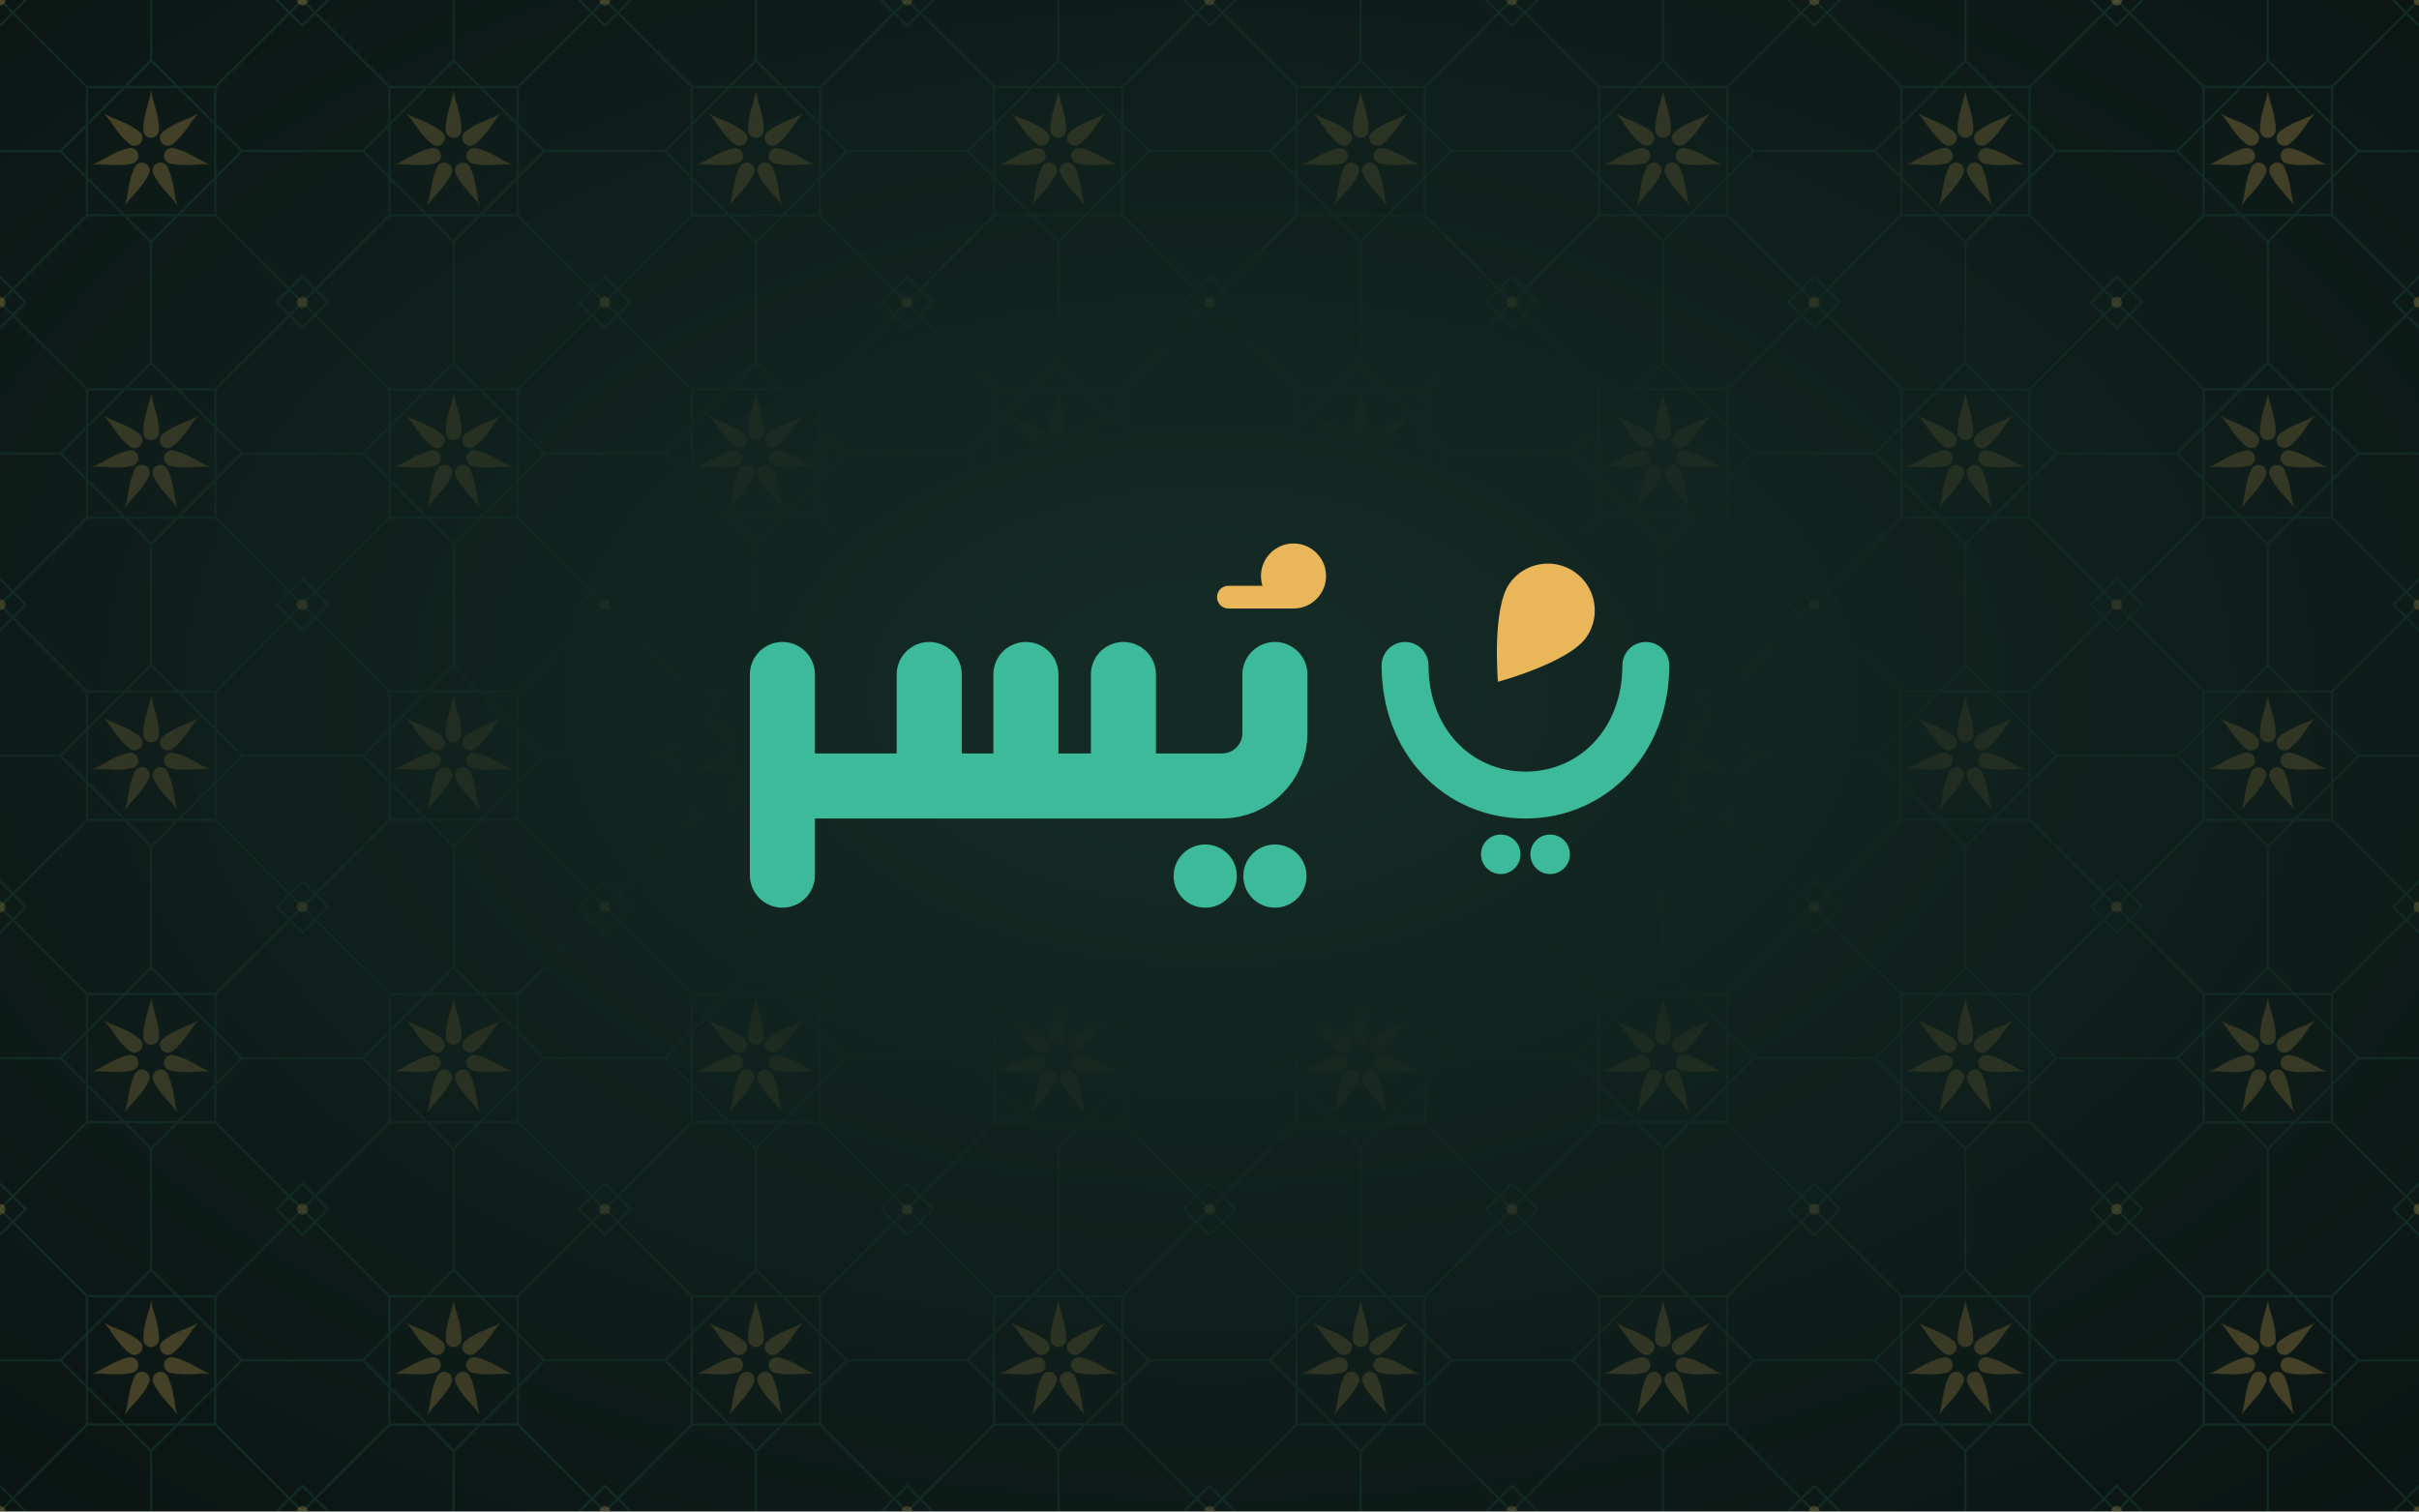
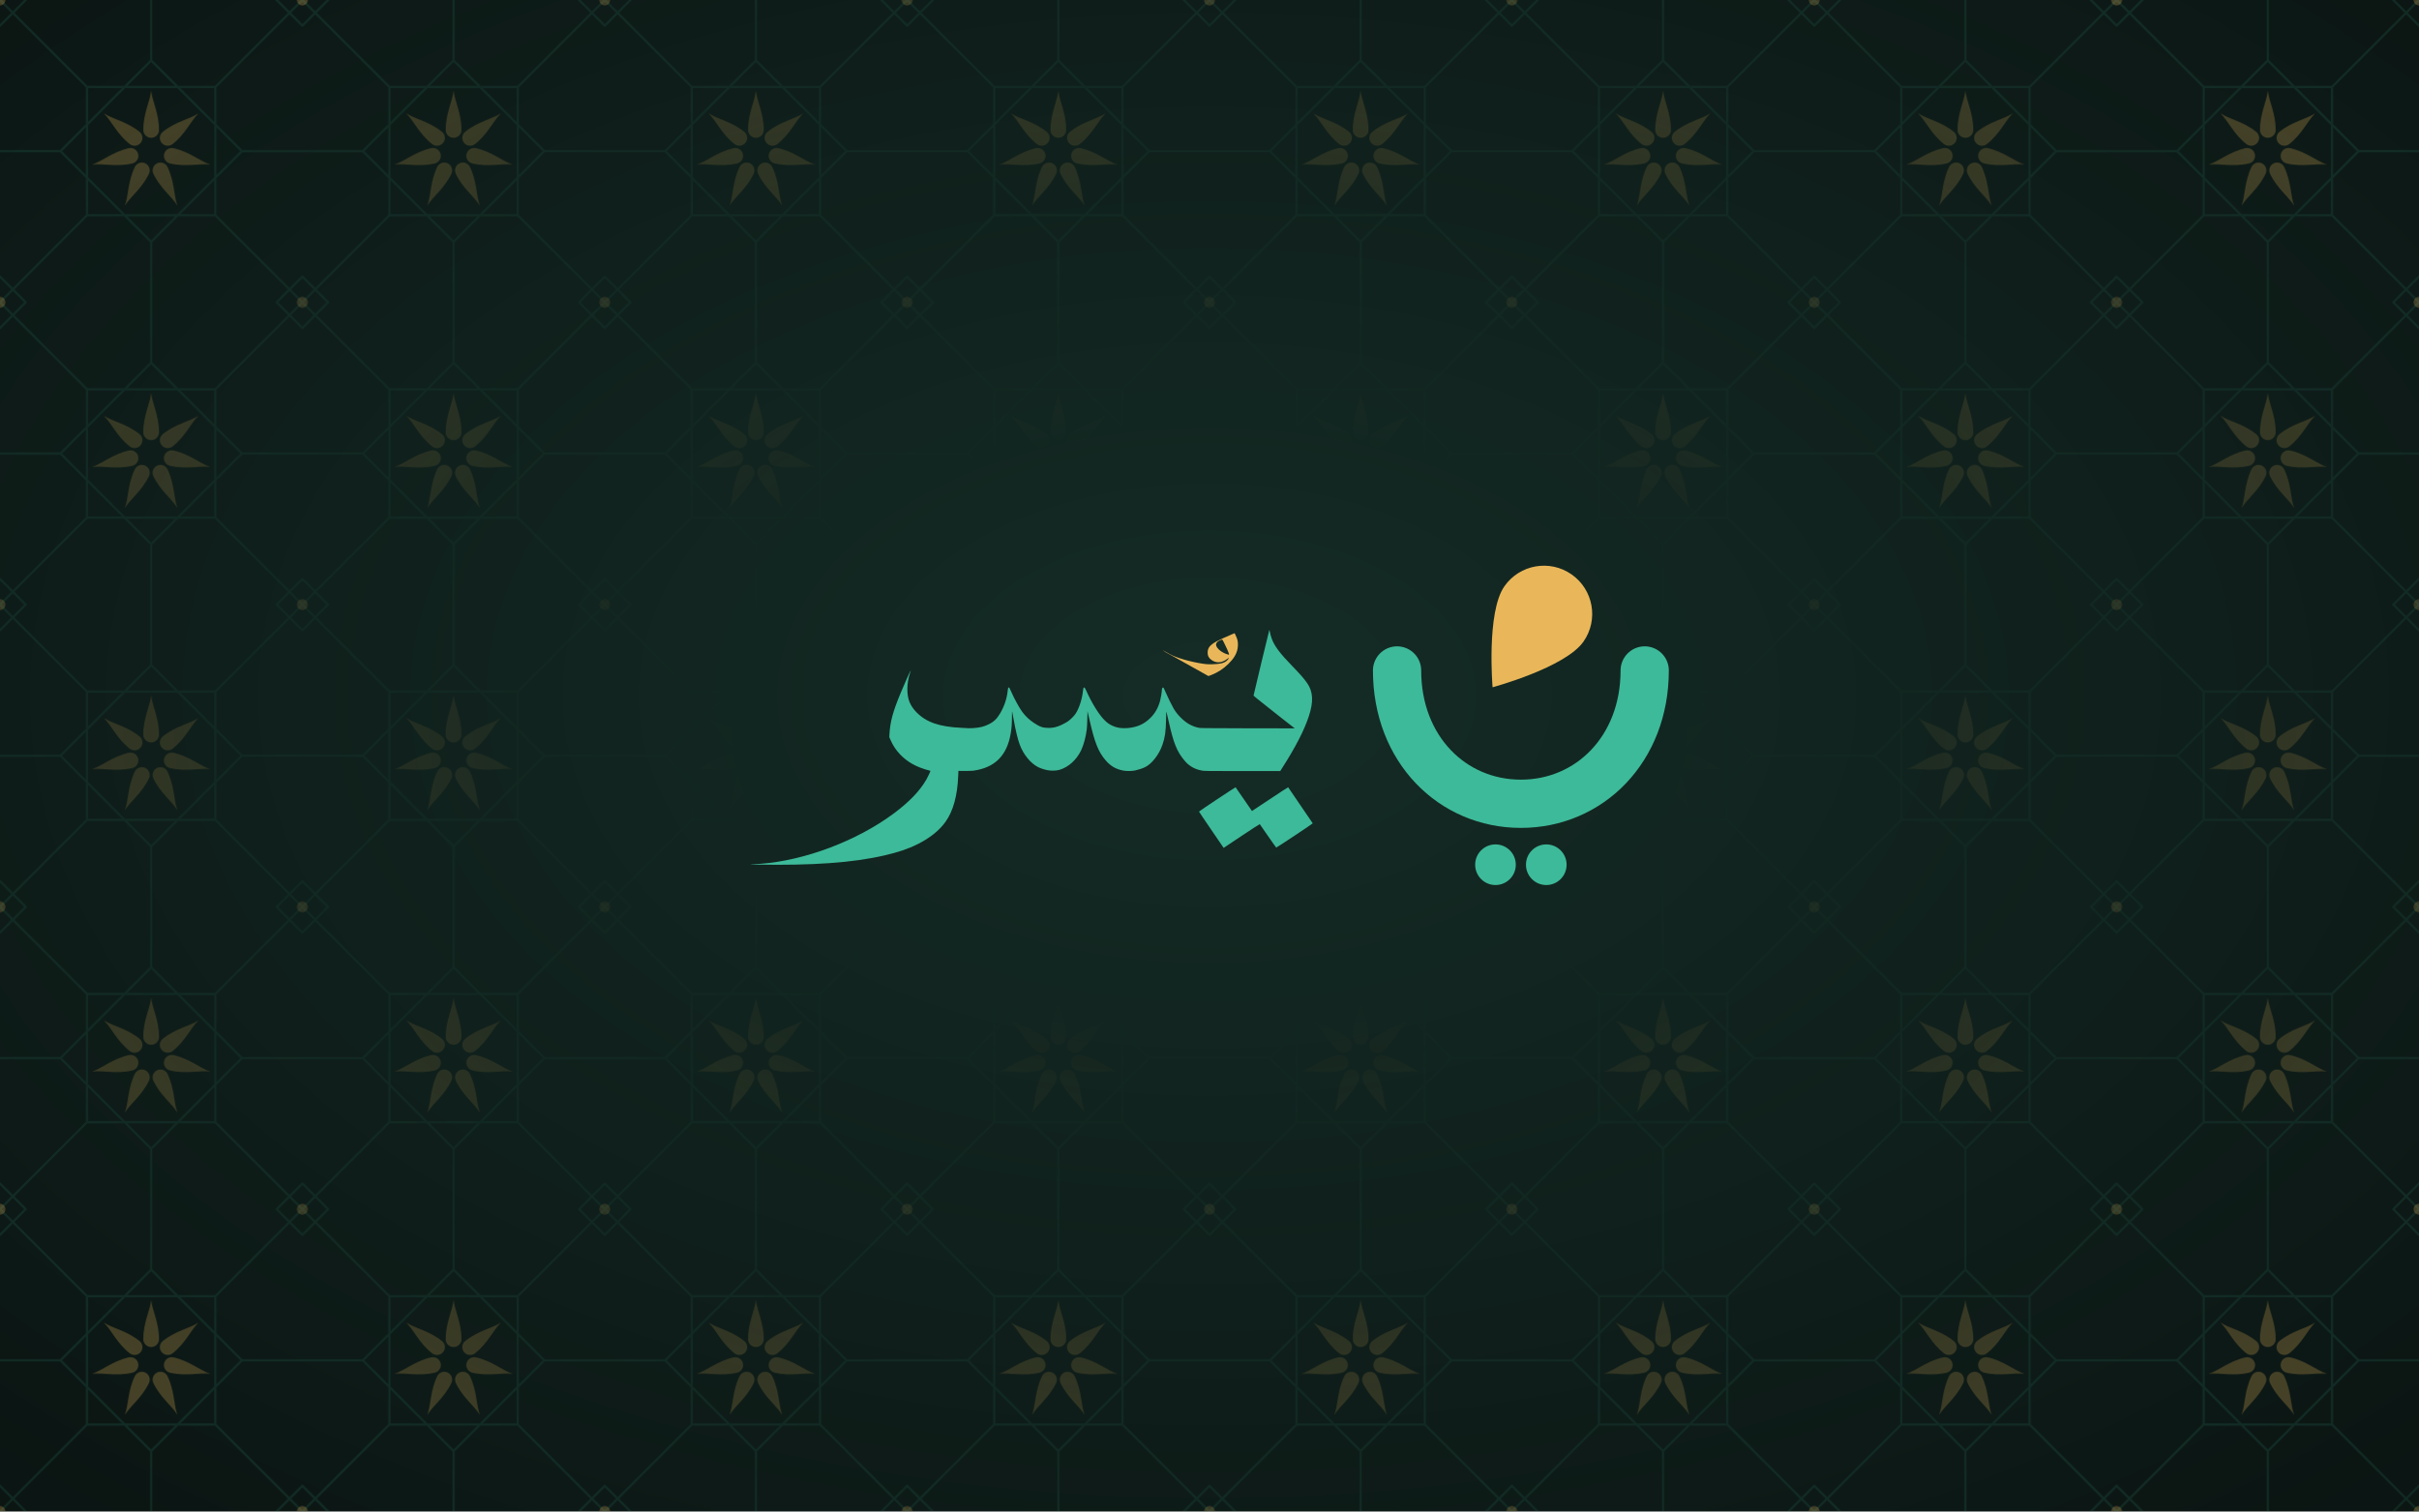
<svg xmlns="http://www.w3.org/2000/svg" width="1920" height="1200" viewBox="0 0 1920 1200" role="img" aria-label="يُسر — Yusr">
  <defs>
    <radialGradient id="yusr-bg-dark-ground" cx="0.5" cy="0.46" r="0.78">
      <stop offset="0" stop-color="#152C26" />
      <stop offset="1" stop-color="#0A1311" />
    </radialGradient>
    <radialGradient id="yusr-bg-dark-fade" cx="0.5" cy="0.48" r="0.64">
      <stop offset="0.3" stop-color="#000" />
      <stop offset="0.95" stop-color="#FFF" />
    </radialGradient>
    <mask id="yusr-bg-dark-mask" maskUnits="userSpaceOnUse" x="0" y="0" width="1920" height="1200">
      <rect width="1920" height="1200" fill="url(#yusr-bg-dark-fade)" />
    </mask>
    <pattern id="yusr-bg-dark-tile" width="240" height="240" patternUnits="userSpaceOnUse">
      <path d="M170.91 170.91L69.09 170.91L69.09 69.09L170.91 69.09ZM192 120L120 192L48 120L120 48ZM192 120L240 120M120 192L120 240M48 120L0 120M120 48L120 0M170.91 170.91L240 240M69.09 170.91L0 240M69.09 69.09L0 0M170.91 69.09L240 0M0 -20.4L20.4 0L0 20.4L-20.4 0ZM240 -20.4L260.4 0L240 20.4L219.6 0ZM0 219.6L20.4 240L0 260.4L-20.4 240ZM240 219.6L260.4 240L240 260.4L219.6 240Z" fill="none" stroke="#3DBA99" stroke-opacity="0.12" stroke-width="1.83" stroke-linecap="round" stroke-linejoin="round" />
      <path d="M120 72C119.06 80.74 113.76 89.97 113.76 103.2A6.24 6.24 0 0 0 126.24 103.2C126.24 89.97 120.94 80.74 120 72ZM157.53 90.07C150.11 94.79 139.59 96.4 129.24 104.65A6.24 6.24 0 0 0 137.03 114.4C147.37 106.16 151.28 96.25 157.53 90.07ZM166.8 130.68C158.49 127.82 150.66 120.6 137.77 117.65A6.24 6.24 0 0 0 134.99 129.82C147.89 132.77 158.07 129.65 166.8 130.68ZM140.83 163.25C137.88 154.97 138.65 144.35 132.91 132.43A6.24 6.24 0 0 0 121.67 137.84C127.41 149.76 136.19 155.78 140.83 163.25ZM99.17 163.25C103.81 155.78 112.59 149.76 118.33 137.84A6.24 6.24 0 0 0 107.09 132.43C101.35 144.35 102.12 154.97 99.17 163.25ZM73.2 130.68C81.93 129.65 92.11 132.77 105.01 129.82A6.24 6.24 0 0 0 102.23 117.65C89.34 120.6 81.51 127.82 73.2 130.68ZM82.47 90.07C88.72 96.25 92.63 106.16 102.97 114.4A6.24 6.24 0 0 0 110.76 104.65C100.41 96.4 89.89 94.79 82.47 90.07ZM4.32 0A4.32 4.32 0 1 0 -4.32 0A4.32 4.32 0 1 0 4.32 0ZM244.32 0A4.32 4.32 0 1 0 235.68 0A4.32 4.32 0 1 0 244.32 0ZM4.32 240A4.32 4.32 0 1 0 -4.32 240A4.32 4.32 0 1 0 4.32 240ZM244.32 240A4.32 4.32 0 1 0 235.68 240A4.32 4.32 0 1 0 244.32 240Z" fill="#E9B75A" fill-opacity="0.26" />
    </pattern>
  </defs>
  <rect width="1920" height="1200" fill="url(#yusr-bg-dark-ground)" />
  <rect width="1920" height="1200" fill="url(#yusr-bg-dark-tile)" mask="url(#yusr-bg-dark-mask)" />
-   <g transform="translate(659.13 410.69) scale(4.9)">
-     <path d="M72 25.47L72 34.95A8.58 8.58 0 0 1 63.42 43.53L-7.78 43.53M47.46 25.47L47.46 43.53M31.66 25.47L31.66 43.53M16 25.47L16 43.53M-7.78 25.47L-7.78 57.98" fill="none" stroke="#3DBA99" stroke-width="10.54" stroke-linecap="round" stroke-linejoin="round" />
-     <circle cx="60.71" cy="58.13" r="5.12" fill="#3DBA99" />
-     <circle cx="72" cy="58.13" r="5.12" fill="#3DBA99" />
-     <path d="M80.28 9.51A5.27 5.27 0 1 1 69.74 9.51A5.27 5.27 0 1 1 80.28 9.51ZM75.01 11.09L75.01 14.78L64.47 14.78A1.84 1.84 0 0 1 64.47 11.09Z" transform="translate(0 0)" fill="#E9B75A" />
-     <g transform="translate(80.58 0)">
+   <g transform="translate(1045.87 411.32) scale(5.04)">
+     <path d="M-88.27 54.58C-88.88 54.57 -89.34 54.54 -89.3 54.53C-89.26 54.51 -89.04 54.5 -88.82 54.5C-88.59 54.5 -88.15 54.48 -87.83 54.46C-80.79 53.96 -72.5 50.82 -66.7 46.48C-64.27 44.66 -62.65 42.96 -61.62 41.17C-61.38 40.74 -60.99 39.92 -60.99 39.83C-60.99 39.81 -61.05 39.78 -61.13 39.77C-61.4 39.72 -62.18 39.47 -62.63 39.29C-63.9 38.79 -64.88 38.14 -65.76 37.23C-66.41 36.55 -66.9 35.81 -67.28 34.93L-67.46 34.52L-67.44 34.04C-67.33 32.07 -66.9 30.48 -65.64 27.46C-65.02 25.97 -64.1 23.91 -64.06 23.95C-64.06 23.95 -64.13 24.16 -64.21 24.42C-64.73 25.98 -64.76 27.8 -64.28 28.97C-64.03 29.56 -63.71 30.04 -63.21 30.56C-61.65 32.17 -59.58 32.88 -56.04 33.04C-55.54 33.06 -55.05 33.09 -54.96 33.1C-54.87 33.11 -54.55 33.1 -54.25 33.08C-53.22 33.01 -52.55 32.85 -51.83 32.49C-50.98 32.08 -50.52 31.62 -49.98 30.71C-49.34 29.6 -48.95 28.44 -48.82 27.21C-48.78 26.79 -48.74 26.68 -48.65 26.68C-48.57 26.68 -48.51 26.78 -48.26 27.36C-47.79 28.43 -47 29.88 -46.52 30.53C-45.99 31.23 -45.45 31.75 -44.69 32.26C-43.78 32.87 -43.28 33.05 -42.41 33.05C-41.83 33.05 -41.51 33 -40.95 32.82C-40.51 32.68 -39.74 32.29 -39.34 32.02C-38.94 31.75 -38.37 31.18 -38.12 30.8C-37.58 29.98 -37.1 28.52 -36.97 27.26C-36.94 26.98 -36.89 26.74 -36.87 26.71C-36.83 26.68 -36.8 26.68 -36.73 26.71C-36.66 26.74 -36.58 26.88 -36.45 27.18C-35.59 29.12 -34.4 31.03 -33.54 31.86C-33.13 32.26 -32.82 32.48 -32.33 32.71C-31.65 33.03 -30.88 33.15 -29.99 33.08C-28.46 32.96 -27.33 32.46 -26.34 31.47C-25.59 30.73 -25.11 29.86 -24.81 28.74C-24.69 28.27 -24.54 27.37 -24.54 27.08C-24.54 26.87 -24.47 26.71 -24.37 26.69C-24.28 26.67 -24.19 26.83 -23.93 27.47C-23.64 28.15 -22.95 29.55 -22.69 29.99C-22.36 30.54 -22.04 30.95 -21.6 31.39C-20.7 32.29 -19.89 32.76 -18.83 33.01C-18.48 33.09 -18.46 33.09 -11.04 33.11L-3.61 33.12L-3.73 33.03C-4.25 32.64 -7.64 29.97 -9.47 28.5C-9.81 28.23 -10.09 27.98 -10.1 27.96C-10.11 27.91 -7.64 17.62 -7.61 17.59C-7.6 17.58 -7.59 17.65 -7.57 17.74C-7.53 18.03 -7.36 18.66 -7.25 18.96C-6.83 20.13 -5.95 21.31 -4.04 23.27C-2.79 24.55 -2.12 25.32 -1.64 26.02C-0.72 27.37 -0.64 28.91 -1.38 31.17C-2.1 33.38 -3.47 36.05 -5.55 39.3L-5.9 39.85L-11.89 39.85C-17.5 39.85 -17.91 39.84 -18.24 39.77C-18.94 39.64 -19.49 39.42 -19.97 39.1C-20.4 38.81 -20.64 38.59 -21.01 38.15C-22.17 36.76 -22.71 35.43 -23.46 32.05C-23.63 31.32 -23.78 30.65 -23.81 30.56C-23.85 30.41 -23.86 30.57 -23.88 31.74C-23.91 33.59 -24.05 34.56 -24.43 35.66C-24.98 37.26 -26.12 38.73 -27.22 39.25C-27.59 39.43 -28.24 39.64 -28.74 39.75C-29.27 39.86 -30.13 39.87 -30.63 39.77C-31.81 39.54 -32.62 39.06 -33.41 38.14C-34.57 36.78 -35.14 35.32 -35.98 31.59C-36.12 30.95 -36.24 30.42 -36.25 30.42C-36.26 30.41 -36.27 30.95 -36.28 31.61C-36.3 32.35 -36.33 33.02 -36.37 33.31C-36.52 34.51 -36.85 35.71 -37.25 36.57C-37.98 38.09 -39.24 39.23 -40.65 39.65C-41.16 39.8 -41.93 39.83 -42.54 39.71C-43.02 39.62 -43.64 39.42 -44.02 39.23C-45.21 38.63 -46.34 37.25 -46.92 35.69C-47.24 34.83 -47.6 33.35 -47.9 31.61C-48 31.05 -48.1 30.53 -48.12 30.47C-48.14 30.39 -48.15 30.68 -48.15 31.35C-48.16 32.51 -48.2 33.06 -48.34 33.89C-48.92 37.41 -50.84 39.33 -54.26 39.79C-54.43 39.81 -55.02 39.83 -55.58 39.83L-56.58 39.82L-56.61 40.56C-56.73 43.71 -57.4 46.16 -58.62 47.85C-59.58 49.2 -61.09 50.41 -62.99 51.35C-64.47 52.1 -66.07 52.64 -68.26 53.14C-73.16 54.28 -79.64 54.74 -88.27 54.58ZM-16.75 49.11C-17.82 47.55 -18.69 46.25 -18.69 46.23C-18.69 46.17 -12.96 42.37 -12.93 42.4C-12.91 42.42 -12.33 43.26 -11.63 44.28C-10.94 45.29 -10.36 46.13 -10.35 46.14C-10.34 46.15 -9.06 45.3 -7.51 44.26C-5.95 43.22 -4.67 42.38 -4.65 42.4C-4.6 42.46 -0.8 48.04 -0.78 48.08C-0.76 48.13 -6.47 51.92 -6.53 51.9C-6.55 51.9 -7.14 51.07 -7.83 50.07C-8.52 49.06 -9.1 48.23 -9.12 48.21C-9.14 48.19 -10.42 49.02 -11.98 50.06L-14.81 51.95L-16.75 49.11Z" fill="#3DBA99" fill-rule="evenodd" />
+     <path d="M-19.93 23.36C-21.4 22.53 -22.84 21.72 -23.13 21.57C-23.73 21.26 -24.21 20.99 -24.37 20.85C-24.43 20.8 -24.16 20.94 -23.77 21.16C-22.92 21.64 -22.62 21.78 -21.68 22.09C-20.81 22.38 -19.81 22.63 -18.79 22.82C-17.65 23.02 -17.4 23.05 -16.52 23.02C-15.41 22.99 -14.82 22.85 -14.4 22.53C-14.2 22.38 -13.95 22.07 -13.99 22.03C-14.01 22.02 -14.11 22.08 -14.23 22.17C-15.09 22.83 -15.96 22.89 -16.72 22.35C-17.16 22.03 -17.34 21.7 -17.33 21.19C-17.33 20.44 -16.97 19.99 -15.92 19.42C-15.44 19.16 -14.36 18.66 -13.56 18.33L-13.08 18.13L-12.91 18.49C-12.64 19.06 -12.56 19.4 -12.56 19.93C-12.57 20.84 -12.86 21.58 -13.51 22.37C-14.23 23.23 -15.08 23.91 -16.03 24.39C-16.46 24.6 -17.13 24.88 -17.21 24.88C-17.24 24.88 -18.46 24.19 -19.93 23.36ZM-13.99 21.32C-14.07 21.06 -14.38 20.36 -14.7 19.73C-15.05 19.03 -14.98 19.07 -15.42 19.27C-15.73 19.41 -15.89 19.55 -15.97 19.76C-16.03 19.92 -16.03 19.94 -15.97 20.12C-15.84 20.51 -15.4 20.93 -14.78 21.24C-14.44 21.41 -13.98 21.55 -13.95 21.5C-13.95 21.48 -13.96 21.4 -13.99 21.32Z" fill="#E9B75A" fill-rule="evenodd" />
+     <g transform="translate(0 0)">
      <path d="M12.5 24c0 12.4 8.7 21 19.5 21s19.5-8.6 19.5-21" fill="none" stroke="#3DBA99" stroke-width="7.6" stroke-linecap="round" />
      <circle cx="28" cy="54.6" r="3.2" fill="#3DBA99" />
      <circle cx="36" cy="54.6" r="3.2" fill="#3DBA99" />
      <path d="M32 8.5c0 0-7.6 9.1-7.6 14.1a7.6 7.6 0 0 0 15.2 0c0-5-7.6-14.1-7.6-14.1Z" fill="#E9B75A" transform="translate(3 -5.5) rotate(-145 32 21.5)" />
    </g>
  </g>
</svg>
